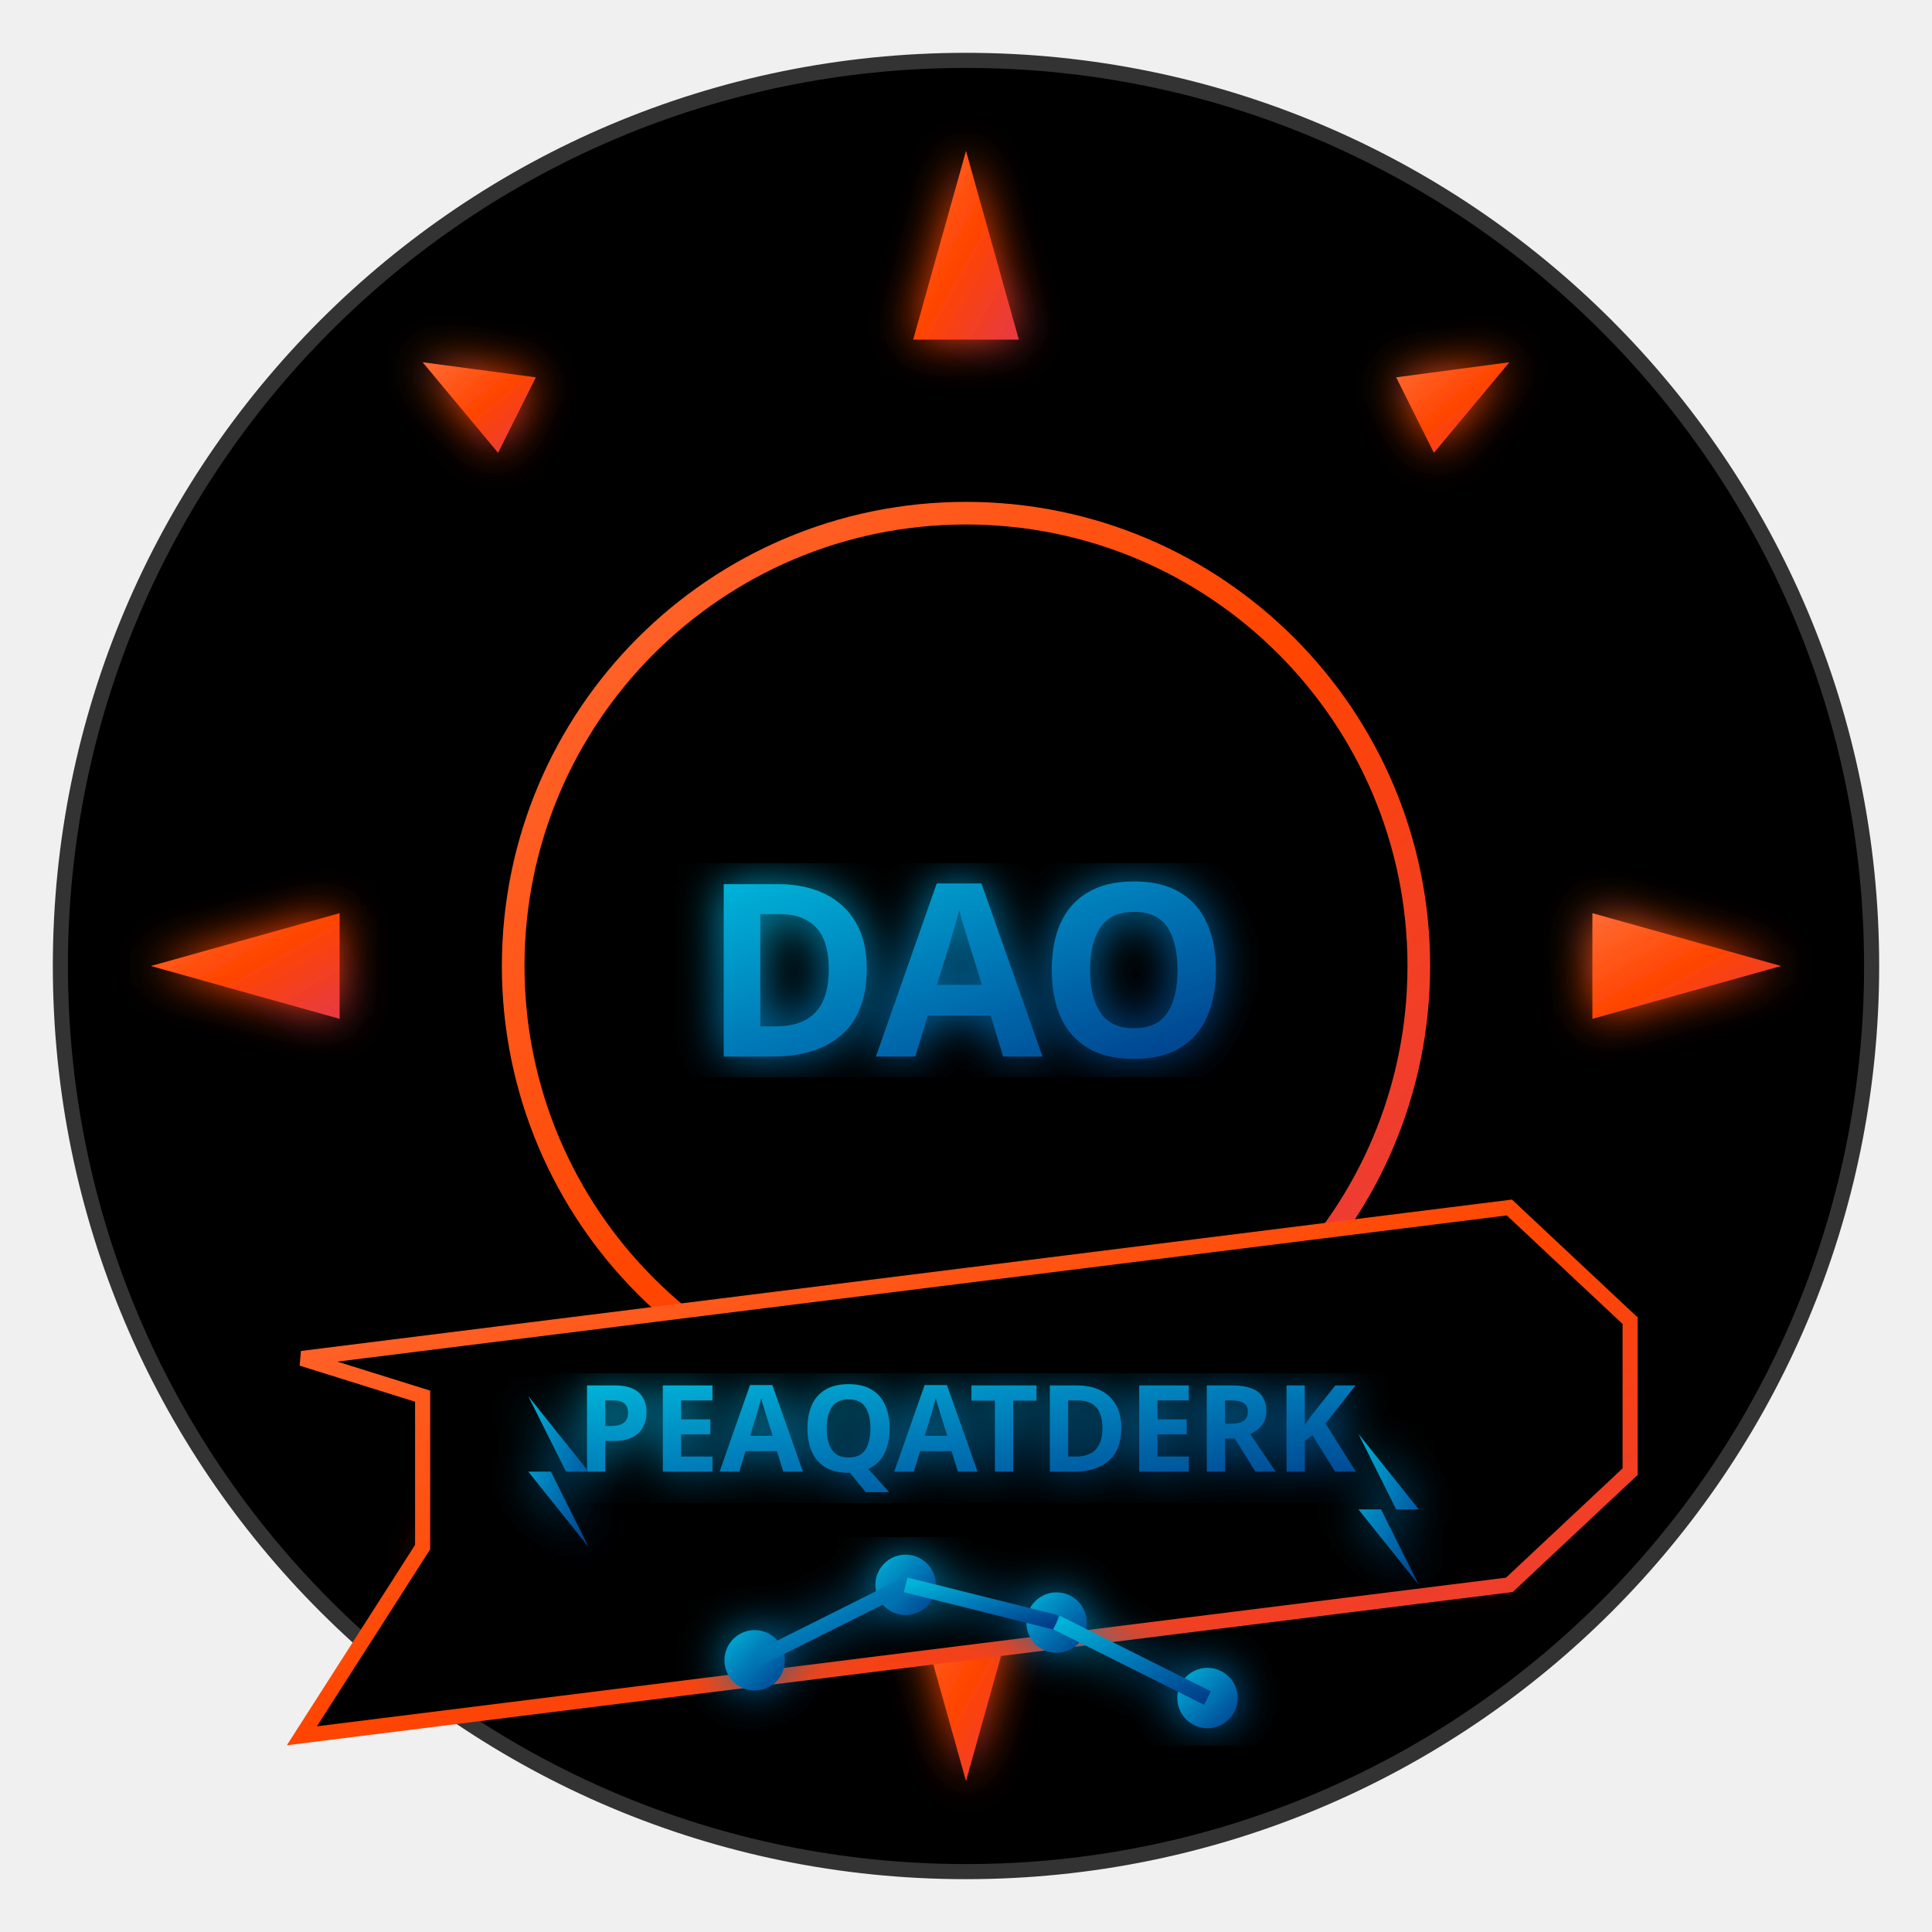
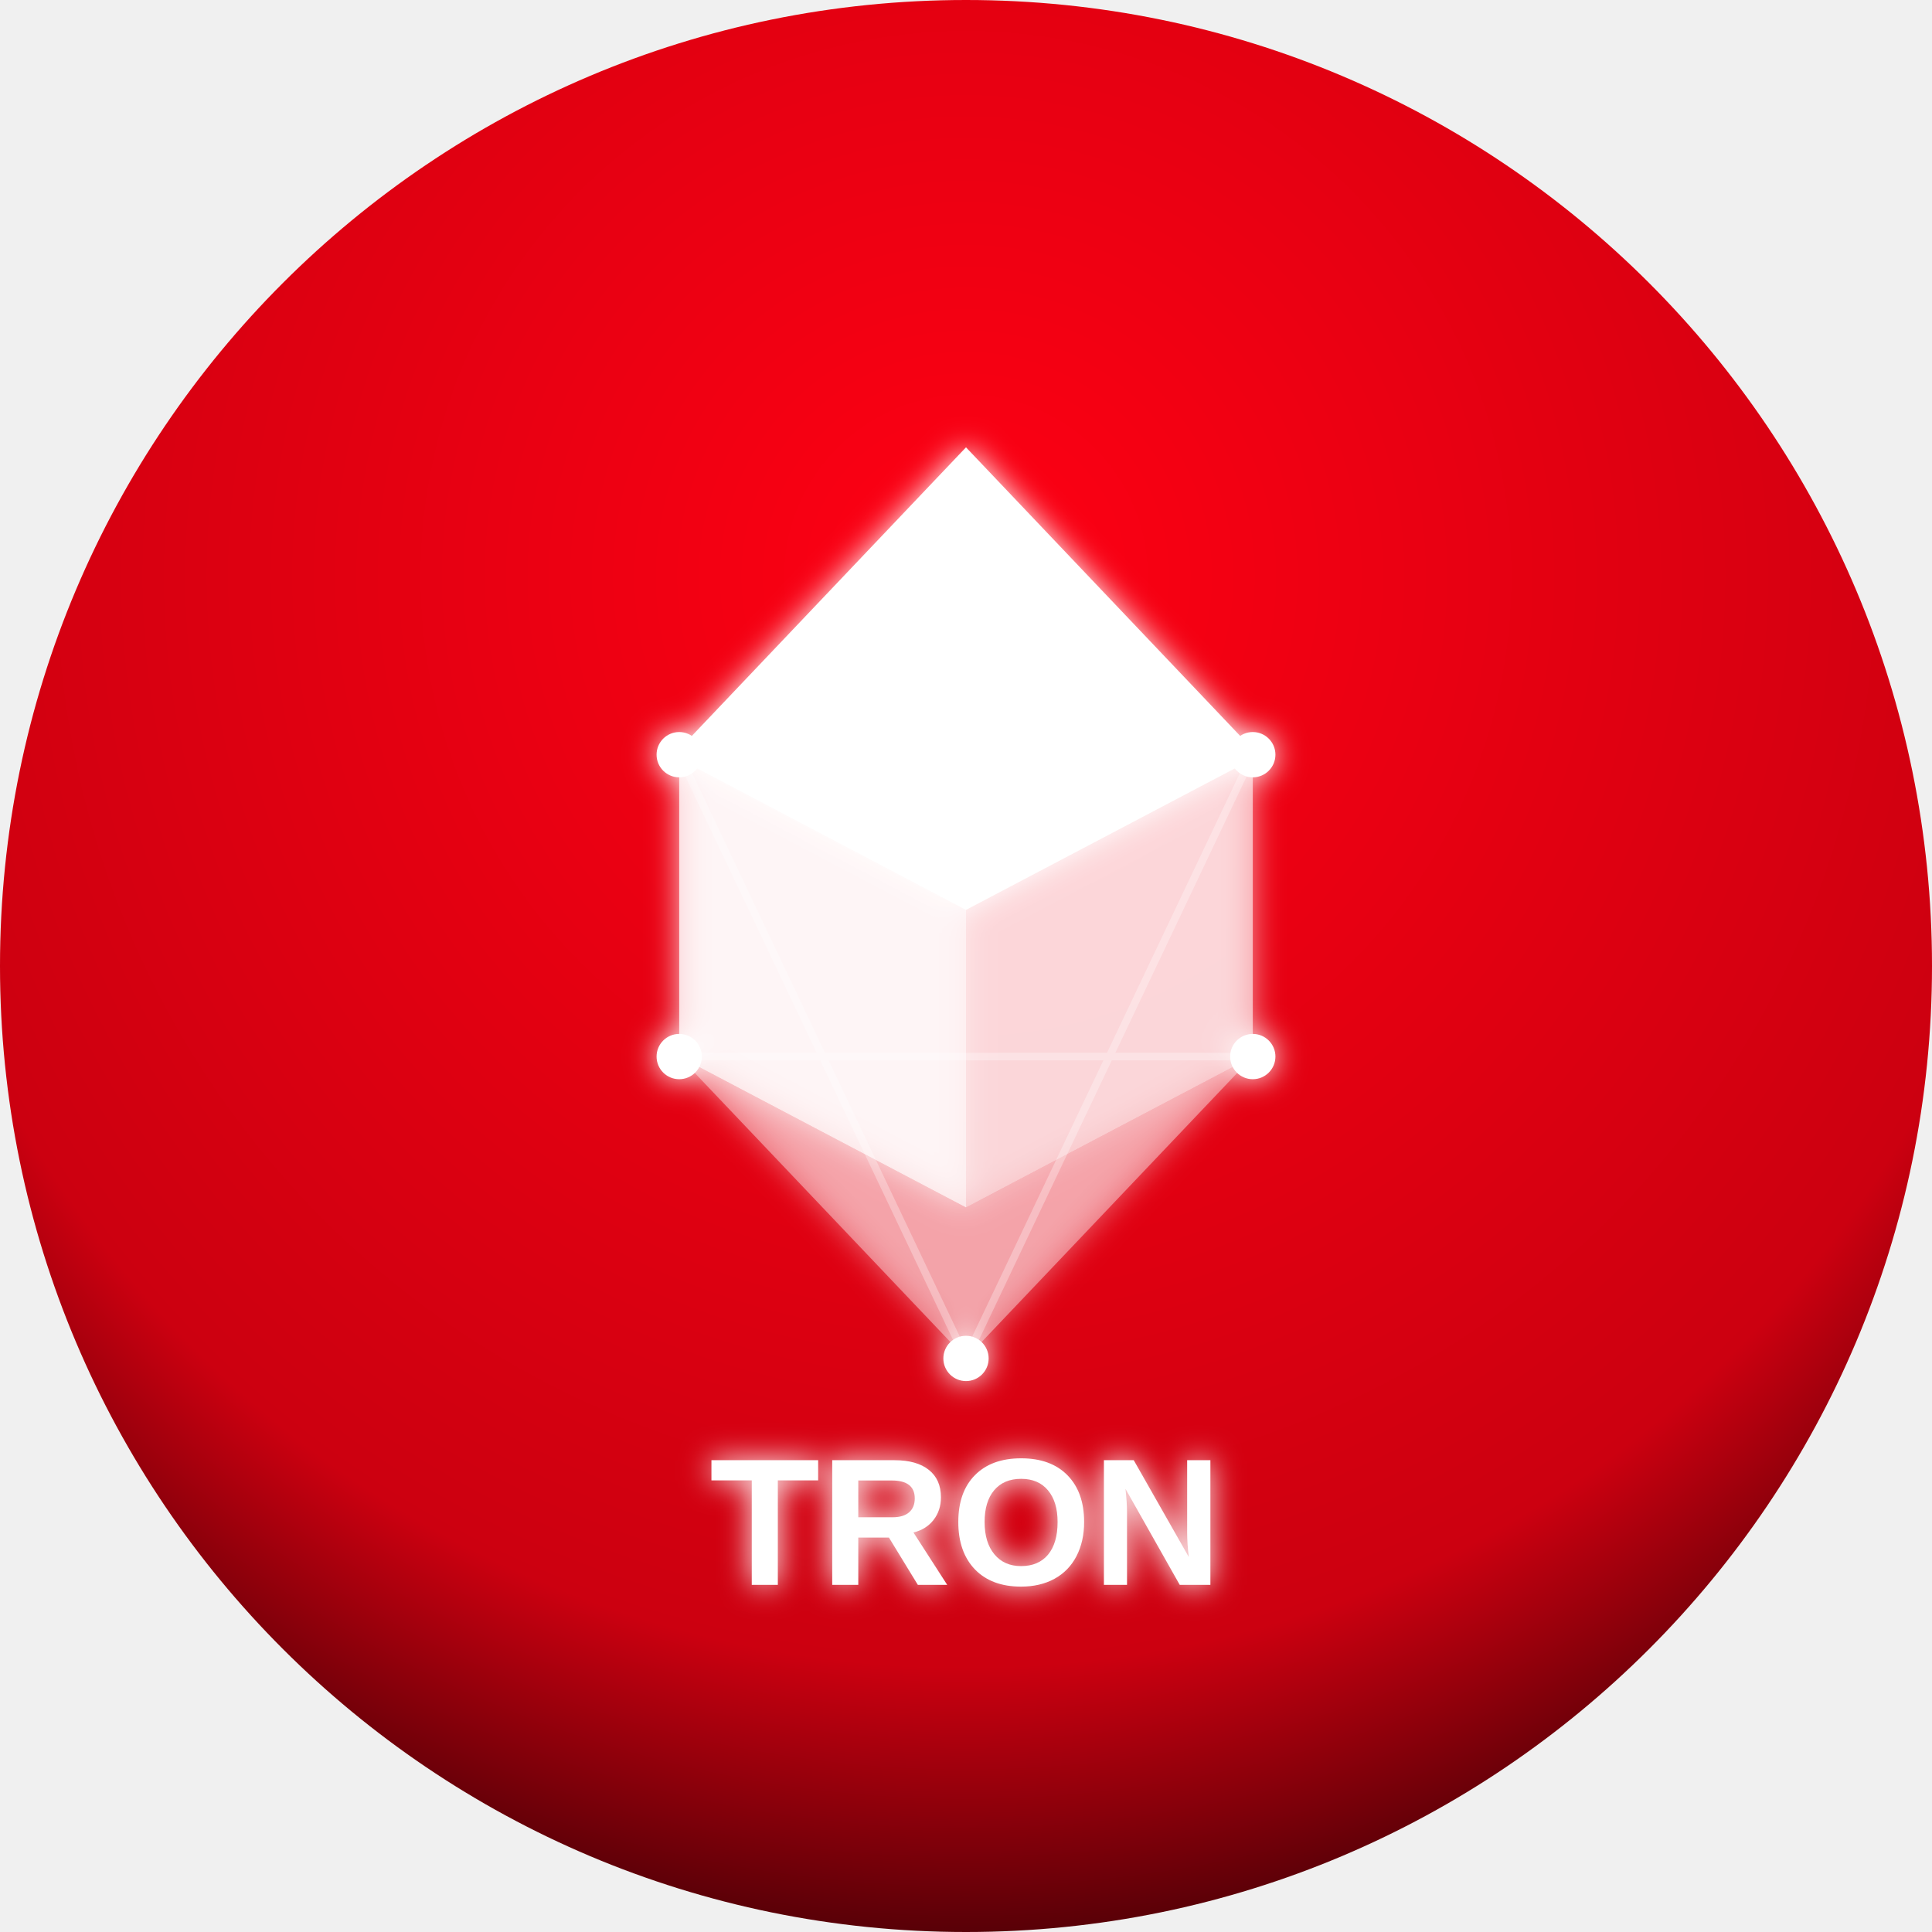
<svg xmlns="http://www.w3.org/2000/svg" width="256" height="256" viewBox="0 0 256 256">
  <defs>
-     <linearGradient id="sunGradient" x1="0%" y1="0%" x2="100%" y2="100%">
-       <stop offset="0%" style="stop-color:#FF6B35;stop-opacity:1" />
-       <stop offset="50%" style="stop-color:#FF4500;stop-opacity:1" />
-       <stop offset="100%" style="stop-color:#E63946;stop-opacity:1" />
-     </linearGradient>
-     <linearGradient id="textGradient" x1="0%" y1="0%" x2="100%" y2="100%">
-       <stop offset="0%" style="stop-color:#00B4D8;stop-opacity:1" />
-       <stop offset="50%" style="stop-color:#0077B6;stop-opacity:1" />
-       <stop offset="100%" style="stop-color:#023E8A;stop-opacity:1" />
-     </linearGradient>
-     <filter id="glow">
-       <feGaussianBlur stdDeviation="3" result="coloredBlur" />
+     <radialGradient id="tronBackground" cx="50%" cy="30%" r="80%">
+       <stop offset="0%" style="stop-color:#FF0013;stop-opacity:1" />
+       <stop offset="70%" style="stop-color:#CC0010;stop-opacity:1" />
+       <stop offset="100%" style="stop-color:#000000;stop-opacity:1" />
+     </radialGradient>
+     <filter id="whiteGlow" x="-50%" y="-50%" width="200%" height="200%">
+       <feGaussianBlur stdDeviation="2" result="coloredBlur" />
      <feMerge>
        <feMergeNode in="coloredBlur" />
        <feMergeNode in="SourceGraphic" />
      </feMerge>
    </filter>
  </defs>
-   <circle cx="128" cy="128" r="120" fill="#000000" stroke="#333" stroke-width="2" />
-   <g fill="url(#sunGradient)" filter="url(#glow)">
-     <polygon points="128,20 135,45 121,45" />
-     <polygon points="200,48 190,60 185,50" />
-     <polygon points="236,128 211,135 211,121" />
-     <polygon points="200,208 185,206 190,196" />
-     <polygon points="128,236 121,211 135,211" />
-     <polygon points="56,208 66,196 71,206" />
-     <polygon points="20,128 45,121 45,135" />
-     <polygon points="56,48 71,50 66,60" />
+   <circle cx="128" cy="128" r="128" fill="url(#tronBackground)" />
+   <g fill="white" filter="url(#whiteGlow)">
+     <path d="M128 60 L90 100 L128 120 L166 100 Z" fill="white" stroke="white" stroke-width="1" />
+     <path d="M128 120 L90 100 L90 140 L128 160 Z" fill="white" opacity="0.8" />
+     <path d="M128 120 L166 100 L166 140 L128 160 Z" fill="white" opacity="0.6" />
+     <path d="M90 140 L128 160 L166 140 L128 180 Z" fill="white" opacity="0.4" />
+     <circle cx="90" cy="100" r="3" fill="white" />
+     <circle cx="166" cy="100" r="3" fill="white" />
+     <circle cx="90" cy="140" r="3" fill="white" />
+     <circle cx="166" cy="140" r="3" fill="white" />
+     <circle cx="128" cy="180" r="3" fill="white" />
  </g>
-   <circle cx="128" cy="128" r="60" fill="#000000" stroke="url(#sunGradient)" stroke-width="3" />
-   <text x="128" y="140" text-anchor="middle" fill="url(#textGradient)" font-family="Arial Black, sans-serif" font-size="32" font-weight="bold" filter="url(#glow)">DAO</text>
-   <g transform="translate(40, 160)">
-     <path d="M0,20 L160,0 L176,15 L176,35 L160,50 L0,70 L16,45 L16,25 Z" fill="#000000" stroke="url(#sunGradient)" stroke-width="2" />
-     <text x="88" y="35" text-anchor="middle" fill="url(#textGradient)" font-family="Arial Black, sans-serif" font-size="16" font-weight="bold" filter="url(#glow)">PEAQATDERK</text>
-   </g>
-   <g fill="url(#textGradient)" filter="url(#glow)">
-     <circle cx="100" cy="220" r="4" />
-     <circle cx="120" cy="210" r="4" />
-     <circle cx="140" cy="215" r="4" />
-     <circle cx="160" cy="225" r="4" />
-     <line x1="100" y1="220" x2="120" y2="210" stroke="url(#textGradient)" stroke-width="2" />
-     <line x1="120" y1="210" x2="140" y2="215" stroke="url(#textGradient)" stroke-width="2" />
-     <line x1="140" y1="215" x2="160" y2="225" stroke="url(#textGradient)" stroke-width="2" />
-   </g>
-   <g fill="url(#textGradient)" filter="url(#glow)">
-     <polygon points="180,190 185,200 180,200 188,210 183,200 188,200" />
-     <polygon points="70,185 75,195 70,195 78,205 73,195 78,195" />
+   <text x="128" y="210" text-anchor="middle" fill="white" font-family="Arial, sans-serif" font-size="24" font-weight="bold" filter="url(#whiteGlow)">TRON</text>
+   <g stroke="white" stroke-width="1" opacity="0.3" fill="none">
+     <line x1="90" y1="100" x2="166" y2="100" />
+     <line x1="90" y1="100" x2="128" y2="180" />
+     <line x1="166" y1="100" x2="128" y2="180" />
+     <line x1="90" y1="140" x2="166" y2="140" />
  </g>
</svg>
